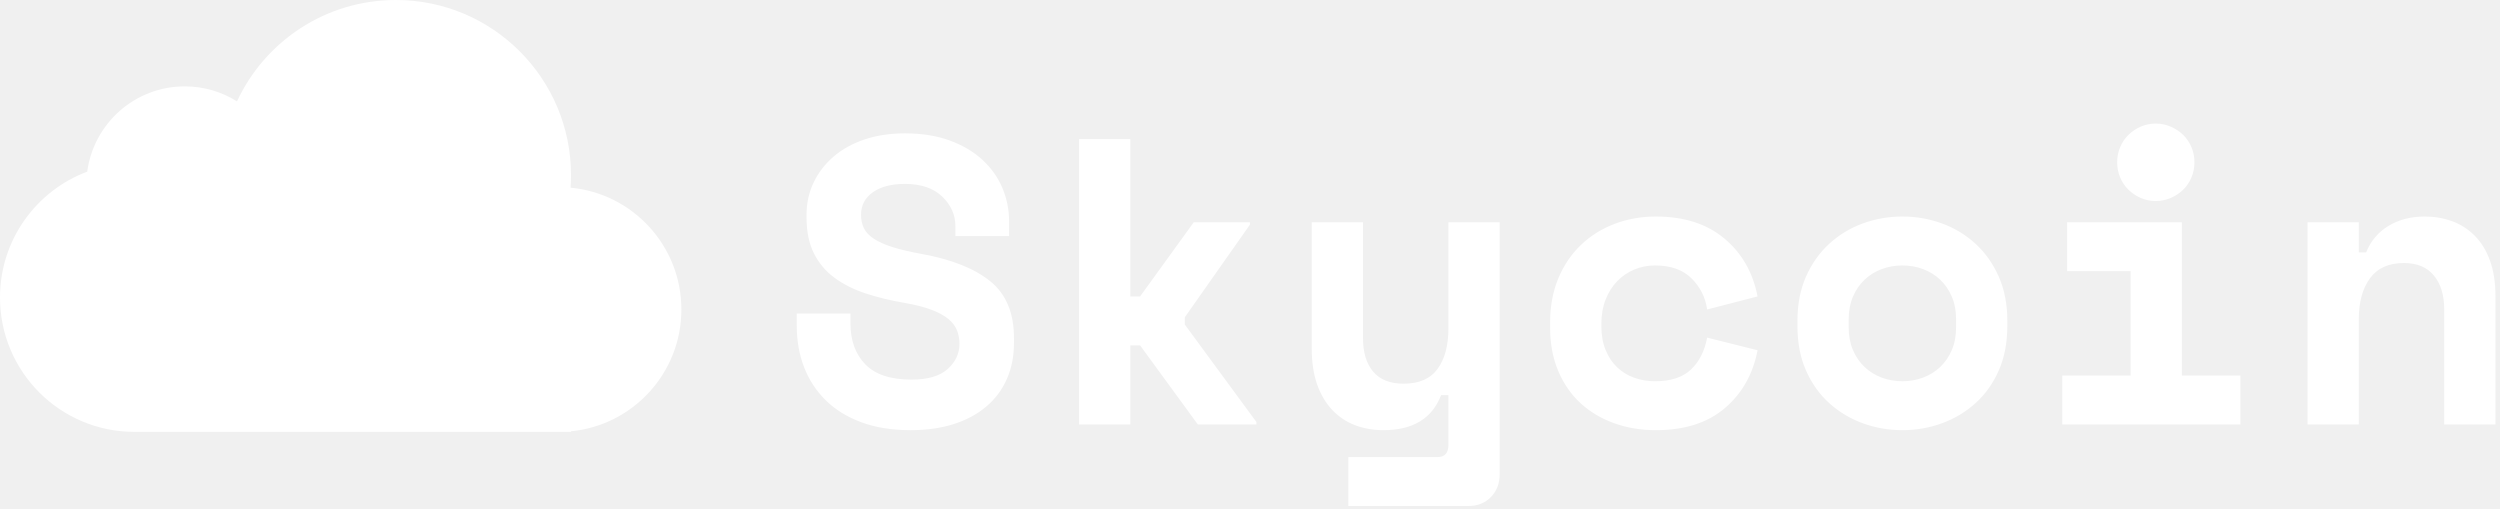
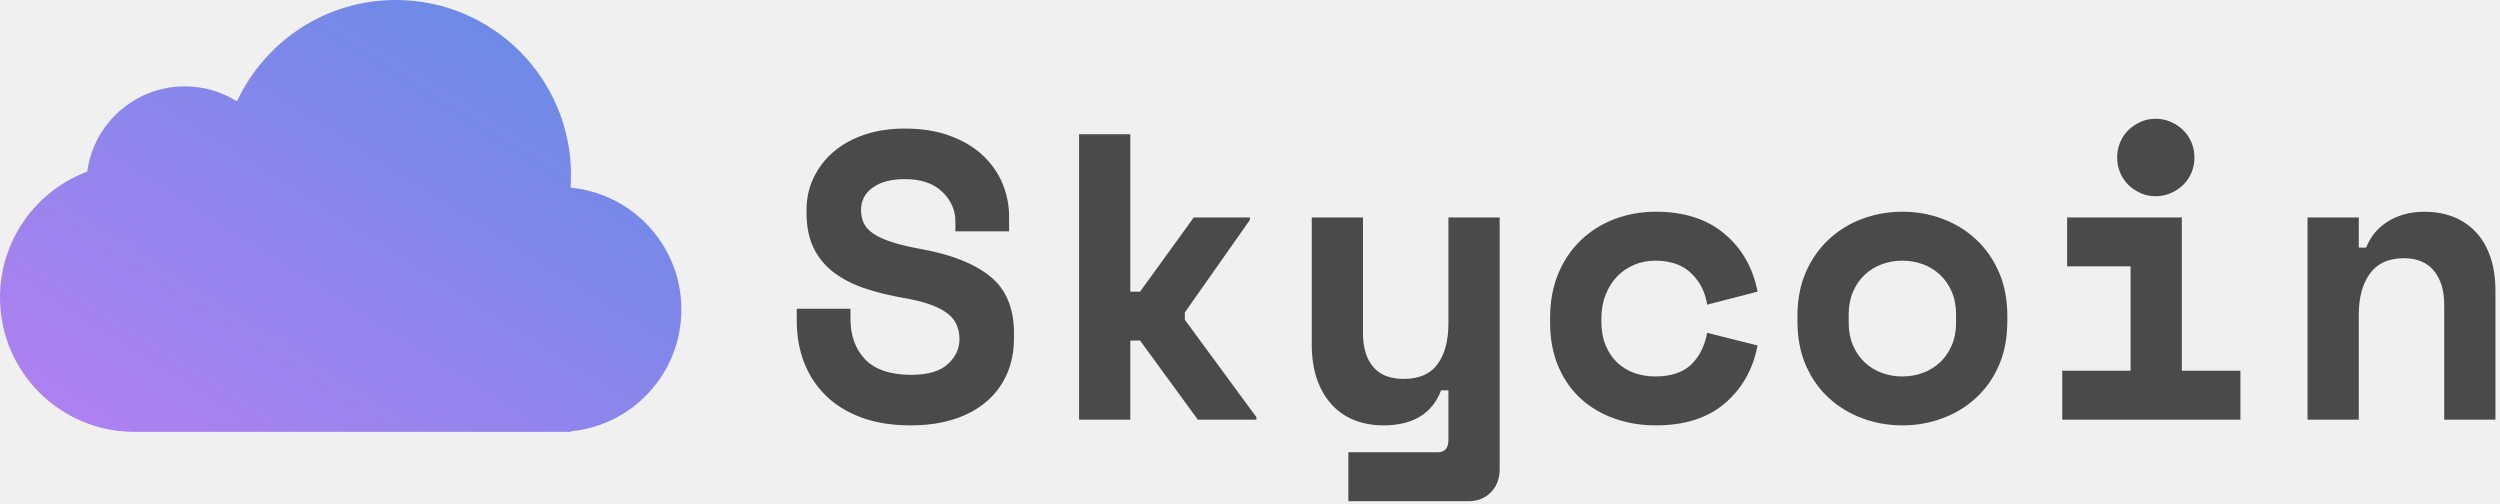
- <svg xmlns="http://www.w3.org/2000/svg" width="521px" height="106px" viewBox="0 0 521 106" version="1.1">
-   <defs />
-   <g id="Page-1" stroke="none" stroke-width="1" fill="none" fill-rule="evenodd">
-     <g id="Logo-White" fill="#FFFFFF">
-       <path d="M199.106,47.164 C199.106,44.785 198.188,42.717 196.351,40.961 C194.514,39.205 191.929,38.327 188.594,38.327 C185.769,38.327 183.536,38.908 181.897,40.069 C180.258,41.23 179.439,42.802 179.439,44.785 C179.439,45.804 179.637,46.725 180.032,47.546 C180.428,48.367 181.12,49.104 182.109,49.755 C183.098,50.407 184.398,50.987 186.009,51.497 C187.62,52.007 189.668,52.488 192.155,52.942 C198.372,54.075 203.119,55.972 206.397,58.635 C209.674,61.297 211.313,65.234 211.313,70.445 L211.313,71.465 C211.313,74.241 210.819,76.747 209.83,78.985 C208.841,81.222 207.414,83.134 205.549,84.72 C203.684,86.306 201.423,87.524 198.767,88.374 C196.111,89.223 193.116,89.648 189.781,89.648 C185.882,89.648 182.448,89.096 179.481,87.991 C176.514,86.887 174.042,85.357 172.064,83.403 C170.086,81.449 168.588,79.155 167.571,76.52 C166.554,73.886 166.045,71.012 166.045,67.896 L166.045,65.347 L177.235,65.347 L177.235,67.386 C177.235,70.955 178.266,73.801 180.329,75.926 C182.392,78.05 185.599,79.112 189.951,79.112 C193.342,79.112 195.857,78.376 197.496,76.903 C199.134,75.43 199.954,73.674 199.954,71.635 C199.954,70.672 199.784,69.751 199.445,68.873 C199.106,67.995 198.513,67.202 197.665,66.494 C196.817,65.786 195.659,65.149 194.189,64.582 C192.72,64.016 190.855,63.534 188.594,63.138 C185.599,62.628 182.858,61.962 180.372,61.141 C177.885,60.32 175.723,59.229 173.886,57.87 C172.05,56.51 170.623,54.811 169.605,52.772 C168.588,50.732 168.08,48.24 168.08,45.294 L168.08,44.785 C168.08,42.349 168.574,40.097 169.563,38.03 C170.552,35.962 171.937,34.163 173.717,32.634 C175.497,31.105 177.645,29.915 180.16,29.065 C182.675,28.216 185.486,27.791 188.594,27.791 C192.098,27.791 195.207,28.286 197.919,29.278 C200.632,30.269 202.907,31.614 204.744,33.314 C206.58,35.013 207.965,36.967 208.897,39.177 C209.83,41.386 210.296,43.708 210.296,46.144 L210.296,49.203 L199.106,49.203 L199.106,47.164 Z M235.558,61.778 L237.593,61.778 L248.783,46.314 L260.481,46.314 L260.481,46.824 L246.918,66.112 L246.918,67.641 L261.838,87.949 L261.838,88.459 L249.63,88.459 L237.593,71.975 L235.558,71.975 L235.558,88.459 L224.877,88.459 L224.877,28.98 L235.558,28.98 L235.558,61.778 Z M301.85,46.314 L312.531,46.314 L312.531,98.825 C312.531,100.751 311.924,102.337 310.709,103.583 C309.494,104.829 307.926,105.452 306.004,105.452 L280.996,105.452 L280.996,95.256 L299.561,95.256 C301.087,95.256 301.85,94.406 301.85,92.707 L301.85,82.341 L300.324,82.341 C298.459,87.212 294.447,89.648 288.287,89.648 C286.196,89.648 284.246,89.308 282.437,88.629 C280.629,87.949 279.046,86.901 277.69,85.485 C276.334,84.069 275.274,82.298 274.511,80.174 C273.748,78.05 273.367,75.543 273.367,72.654 L273.367,46.314 L284.048,46.314 L284.048,70.445 C284.048,73.447 284.754,75.784 286.167,77.455 C287.58,79.126 289.699,79.962 292.525,79.962 C295.747,79.962 298.106,78.928 299.604,76.86 C301.101,74.793 301.85,71.975 301.85,68.406 L301.85,46.314 Z M366.277,72.994 C365.316,77.979 363.042,82.001 359.453,85.06 C355.864,88.119 351.075,89.648 345.084,89.648 C341.976,89.648 339.079,89.167 336.395,88.204 C333.71,87.241 331.379,85.853 329.401,84.04 C327.423,82.228 325.869,79.99 324.739,77.328 C323.608,74.665 323.043,71.635 323.043,68.236 L323.043,67.216 C323.043,63.818 323.608,60.759 324.739,58.04 C325.869,55.321 327.437,52.998 329.444,51.072 C331.45,49.146 333.795,47.674 336.48,46.654 C339.164,45.634 342.032,45.124 345.084,45.124 C350.962,45.124 355.723,46.654 359.368,49.713 C363.013,52.772 365.316,56.794 366.277,61.778 L355.765,64.497 C355.426,62.005 354.352,59.852 352.544,58.04 C350.735,56.227 348.192,55.321 344.914,55.321 C343.389,55.321 341.947,55.604 340.591,56.17 C339.235,56.737 338.048,57.544 337.031,58.592 C336.013,59.64 335.208,60.915 334.615,62.416 C334.021,63.917 333.725,65.602 333.725,67.471 L333.725,67.981 C333.725,69.85 334.021,71.507 334.615,72.952 C335.208,74.396 336.013,75.6 337.031,76.563 C338.048,77.526 339.235,78.248 340.591,78.73 C341.947,79.211 343.389,79.452 344.914,79.452 C348.192,79.452 350.693,78.631 352.417,76.988 C354.141,75.345 355.257,73.136 355.765,70.36 L366.277,72.994 Z M418.327,67.896 C418.327,71.408 417.734,74.51 416.547,77.2 C415.36,79.891 413.75,82.157 411.715,83.998 C409.68,85.839 407.349,87.241 404.721,88.204 C402.093,89.167 399.338,89.648 396.456,89.648 C393.574,89.648 390.819,89.167 388.191,88.204 C385.563,87.241 383.232,85.839 381.197,83.998 C379.162,82.157 377.552,79.891 376.365,77.2 C375.178,74.51 374.585,71.408 374.585,67.896 L374.585,66.877 C374.585,63.421 375.178,60.348 376.365,57.657 C377.552,54.967 379.162,52.687 381.197,50.817 C383.232,48.948 385.563,47.532 388.191,46.569 C390.819,45.606 393.574,45.124 396.456,45.124 C399.338,45.124 402.093,45.606 404.721,46.569 C407.349,47.532 409.68,48.948 411.715,50.817 C413.75,52.687 415.36,54.967 416.547,57.657 C417.734,60.348 418.327,63.421 418.327,66.877 L418.327,67.896 Z M396.456,79.452 C397.982,79.452 399.423,79.197 400.779,78.687 C402.136,78.177 403.323,77.441 404.34,76.478 C405.357,75.515 406.162,74.34 406.756,72.952 C407.349,71.564 407.646,69.992 407.646,68.236 L407.646,66.537 C407.646,64.781 407.349,63.209 406.756,61.821 C406.162,60.433 405.357,59.258 404.34,58.295 C403.323,57.332 402.136,56.595 400.779,56.085 C399.423,55.576 397.982,55.321 396.456,55.321 C394.93,55.321 393.489,55.576 392.133,56.085 C390.776,56.595 389.589,57.332 388.572,58.295 C387.555,59.258 386.75,60.433 386.156,61.821 C385.563,63.209 385.266,64.781 385.266,66.537 L385.266,68.236 C385.266,69.992 385.563,71.564 386.156,72.952 C386.75,74.34 387.555,75.515 388.572,76.478 C389.589,77.441 390.776,78.177 392.133,78.687 C393.489,79.197 394.93,79.452 396.456,79.452 Z M429.771,78.262 L444.013,78.262 L444.013,56.51 L430.789,56.51 L430.789,46.314 L454.695,46.314 L454.695,78.262 L466.902,78.262 L466.902,88.459 L429.771,88.459 L429.771,78.262 Z M457.322,33.824 C457.322,34.957 457.111,36.019 456.687,37.01 C456.263,38.001 455.684,38.851 454.949,39.559 C454.214,40.267 453.352,40.834 452.363,41.258 C451.374,41.683 450.343,41.896 449.269,41.896 C448.139,41.896 447.093,41.683 446.133,41.258 C445.172,40.834 444.324,40.267 443.589,39.559 C442.855,38.851 442.275,38.001 441.852,37.01 C441.428,36.019 441.216,34.957 441.216,33.824 C441.216,32.691 441.428,31.629 441.852,30.637 C442.275,29.646 442.855,28.796 443.589,28.088 C444.324,27.38 445.172,26.814 446.133,26.389 C447.093,25.964 448.139,25.752 449.269,25.752 C450.343,25.752 451.374,25.964 452.363,26.389 C453.352,26.814 454.214,27.38 454.949,28.088 C455.684,28.796 456.263,29.646 456.687,30.637 C457.111,31.629 457.322,32.691 457.322,33.824 Z M491.57,88.459 L480.889,88.459 L480.889,46.314 L491.57,46.314 L491.57,52.602 L493.096,52.602 C494.057,50.223 495.611,48.382 497.759,47.079 C499.906,45.776 502.421,45.124 505.304,45.124 C507.338,45.124 509.245,45.45 511.026,46.102 C512.806,46.753 514.374,47.759 515.731,49.118 C517.087,50.478 518.147,52.205 518.91,54.301 C519.672,56.397 520.054,58.889 520.054,61.778 L520.054,88.459 L509.373,88.459 L509.373,64.497 C509.373,61.495 508.652,59.13 507.211,57.402 C505.77,55.675 503.693,54.811 500.98,54.811 C497.815,54.811 495.456,55.873 493.902,57.997 C492.348,60.122 491.57,62.968 491.57,66.537 L491.57,88.459 Z" id="Skycoin" />
-       <path d="M28,90 C12.536,90 0,77.464 0,62 C0,49.991 7.56,39.748 18.18,35.77 C19.515,25.739 28.104,18 38.5,18 C42.5,18 46.232,19.145 49.386,21.126 C55.188,8.65 67.834,0 82.5,0 C102.658,0 119,16.342 119,36.5 C119,37.378 118.969,38.249 118.908,39.112 C131.862,40.326 142,51.229 142,64.5 C142,77.74 131.91,88.623 119,89.879 L119,90 L28,90 Z" id="Cloud" />
-     </g>
+ <svg xmlns="http://www.w3.org/2000/svg" width="521" height="105" viewBox="0 0 521 105">
+   <defs>
+     <linearGradient x1="0%" y1="100%" y2="0%" id="a">
+       <stop stop-color="#B480F2" offset="0%" />
+       <stop stop-color="#5F8CE5" offset="100%" />
+     </linearGradient>
+   </defs>
+   <g fill="none" fill-rule="evenodd">
+     <path d="M199.106 46.164c0-2.38-.918-4.447-2.755-6.203-1.836-1.755-4.42-2.633-7.756-2.633-2.825 0-5.058.58-6.697 1.742-1.64 1.16-2.458 2.732-2.458 4.715 0 1.02.197 1.94.592 2.76.396.822 1.088 1.56 2.077 2.21.988.652 2.288 1.232 3.9 1.742 1.61.51 3.658.99 6.145 1.445 6.217 1.133 10.964 3.03 14.242 5.693 3.277 2.662 4.916 6.6 4.916 11.81v1.02c0 2.776-.494 5.282-1.483 7.52a15.845 15.845 0 0 1-4.28 5.735c-1.866 1.586-4.127 2.804-6.783 3.654-2.656.85-5.65 1.274-8.986 1.274-3.898 0-7.332-.552-10.3-1.657-2.966-1.103-5.438-2.633-7.416-4.587a19.367 19.367 0 0 1-4.493-6.883c-1.016-2.634-1.525-5.508-1.525-8.624v-2.55h11.19v2.04c0 3.57 1.03 6.415 3.094 8.54 2.062 2.124 5.27 3.186 9.62 3.186 3.392 0 5.907-.736 7.546-2.21 1.638-1.472 2.458-3.228 2.458-5.267 0-.963-.17-1.884-.51-2.762-.338-.878-.93-1.67-1.78-2.38-.847-.707-2.005-1.344-3.475-1.91-1.47-.567-3.335-1.05-5.596-1.445-2.995-.51-5.736-1.176-8.222-1.997-2.487-.82-4.65-1.91-6.486-3.27a14.075 14.075 0 0 1-4.28-5.098c-1.018-2.04-1.526-4.532-1.526-7.478v-.51c0-2.435.494-4.687 1.483-6.754a16.358 16.358 0 0 1 4.154-5.396c1.78-1.53 3.928-2.72 6.443-3.57 2.515-.848 5.326-1.273 8.434-1.273 3.504 0 6.613.496 9.325 1.488 2.712.99 4.987 2.336 6.824 4.036 1.836 1.7 3.22 3.653 4.153 5.863.933 2.21 1.4 4.53 1.4 6.967v3.06h-11.19v-2.04zm36.452 14.614h2.035l11.19-15.464h11.698v.51L246.92 65.112v1.53l14.92 20.307v.51H249.63l-12.037-16.485h-2.035V87.46h-10.68V27.98h10.68v32.798zm66.292-15.464h10.68v52.51c0 1.927-.606 3.513-1.82 4.76-1.216 1.245-2.784 1.868-4.706 1.868h-25.008V94.256h18.565c1.527 0 2.29-.85 2.29-2.55V81.342h-1.526c-1.865 4.872-5.877 7.308-12.037 7.308-2.09 0-4.04-.34-5.85-1.02a12.675 12.675 0 0 1-4.747-3.143c-1.356-1.416-2.416-3.187-3.18-5.31-.762-2.125-1.143-4.632-1.143-7.52v-26.34h10.68v24.13c0 3.002.707 5.34 2.12 7.01 1.413 1.67 3.532 2.507 6.358 2.507 3.222 0 5.58-1.034 7.08-3.102 1.496-2.067 2.245-4.885 2.245-8.454V45.314zm64.427 26.68c-.96 4.985-3.235 9.007-6.824 12.066-3.59 3.06-8.378 4.588-14.37 4.588-3.107 0-6.004-.48-8.688-1.444-2.685-.963-5.016-2.35-6.994-4.164-1.977-1.812-3.53-4.05-4.66-6.712-1.132-2.663-1.697-5.693-1.697-9.092v-1.02c0-3.398.565-6.457 1.696-9.176 1.13-2.72 2.697-5.042 4.704-6.968 2.006-1.926 4.35-3.398 7.036-4.418 2.684-1.02 5.552-1.53 8.604-1.53 5.878 0 10.64 1.53 14.284 4.59 3.645 3.058 5.948 7.08 6.91 12.064l-10.513 2.72c-.34-2.493-1.413-4.646-3.22-6.458-1.81-1.813-4.353-2.72-7.63-2.72-1.526 0-2.968.284-4.324.85a10.606 10.606 0 0 0-3.56 2.422c-1.017 1.048-1.822 2.323-2.415 3.824-.594 1.5-.89 3.186-.89 5.055v.51c0 1.87.296 3.527.89 4.972.593 1.444 1.398 2.648 2.416 3.61a9.964 9.964 0 0 0 3.56 2.168c1.357.48 2.8.722 4.324.722 3.278 0 5.78-.82 7.503-2.464 1.724-1.643 2.84-3.852 3.348-6.628l10.512 2.634zm52.05-5.098c0 3.512-.593 6.614-1.78 9.304-1.187 2.69-2.797 4.957-4.832 6.798a21.176 21.176 0 0 1-6.994 4.206c-2.627.963-5.382 1.444-8.264 1.444-2.882 0-5.637-.48-8.265-1.444a21.176 21.176 0 0 1-6.993-4.206c-2.035-1.84-3.645-4.107-4.832-6.798-1.187-2.69-1.78-5.792-1.78-9.304v-1.02c0-3.455.593-6.528 1.78-9.22 1.187-2.69 2.797-4.97 4.832-6.84a20.818 20.818 0 0 1 6.994-4.247c2.63-.964 5.384-1.446 8.266-1.446 2.882 0 5.637.482 8.265 1.445 2.63.962 4.96 2.378 6.995 4.247 2.035 1.87 3.645 4.15 4.832 6.84 1.187 2.69 1.78 5.764 1.78 9.22v1.02zm-21.87 11.556c1.525 0 2.966-.255 4.322-.765a10.484 10.484 0 0 0 3.56-2.21c1.017-.962 1.822-2.137 2.416-3.525.593-1.388.89-2.96.89-4.716v-1.7c0-1.755-.297-3.327-.89-4.715-.594-1.387-1.4-2.562-2.416-3.525a10.484 10.484 0 0 0-3.56-2.21 12.186 12.186 0 0 0-4.324-.764c-1.526 0-2.967.256-4.323.765a10.484 10.484 0 0 0-3.56 2.21c-1.018.963-1.823 2.138-2.417 3.526-.593 1.39-.89 2.96-.89 4.717v1.7c0 1.755.297 3.327.89 4.715.594 1.388 1.4 2.563 2.416 3.526 1.017.963 2.204 1.7 3.56 2.21 1.357.51 2.798.764 4.324.764zm33.314-1.19h14.243V55.51H430.79V45.314h23.905v31.948h12.207V87.46h-37.13V77.26zm27.552-44.438a8.02 8.02 0 0 1-.635 3.186 7.696 7.696 0 0 1-1.738 2.55 8.547 8.547 0 0 1-2.587 1.698 7.76 7.76 0 0 1-3.094.638c-1.13 0-2.177-.213-3.137-.638a8.704 8.704 0 0 1-2.544-1.7 7.696 7.696 0 0 1-1.738-2.548 8.02 8.02 0 0 1-.636-3.186 8.02 8.02 0 0 1 .636-3.187 7.696 7.696 0 0 1 1.737-2.55 8.704 8.704 0 0 1 2.543-1.698c.96-.426 2.006-.638 3.136-.638a7.76 7.76 0 0 1 3.093.637c.99.424 1.85.99 2.586 1.698a7.696 7.696 0 0 1 1.737 2.55 8.02 8.02 0 0 1 .635 3.186zM491.57 87.46h-10.68V45.313h10.68v6.288h1.526c.96-2.38 2.515-4.22 4.663-5.523 2.146-1.304 4.66-1.956 7.544-1.956 2.034 0 3.94.326 5.722.978 1.78.65 3.348 1.657 4.705 3.016 1.357 1.36 2.417 3.087 3.18 5.183.762 2.097 1.144 4.59 1.144 7.478v26.68h-10.68V63.5c0-3.003-.722-5.368-2.163-7.096-1.44-1.727-3.517-2.59-6.23-2.59-3.165 0-5.524 1.06-7.078 3.185-1.554 2.125-2.332 4.97-2.332 8.54V87.46z" fill="#4A4A4A" />
+     <path d="M28 90C12.536 90 0 77.464 0 62c0-12.01 7.56-22.252 18.18-26.23C19.515 25.74 28.104 18 38.5 18c4 0 7.732 1.145 10.886 3.126C55.188 8.65 67.834 0 82.5 0 102.658 0 119 16.342 119 36.5c0 .878-.03 1.75-.092 2.612C131.862 40.326 142 51.23 142 64.5c0 13.24-10.09 24.123-23 25.38V90H28z" fill="url(#a)" />
  </g>
</svg>
